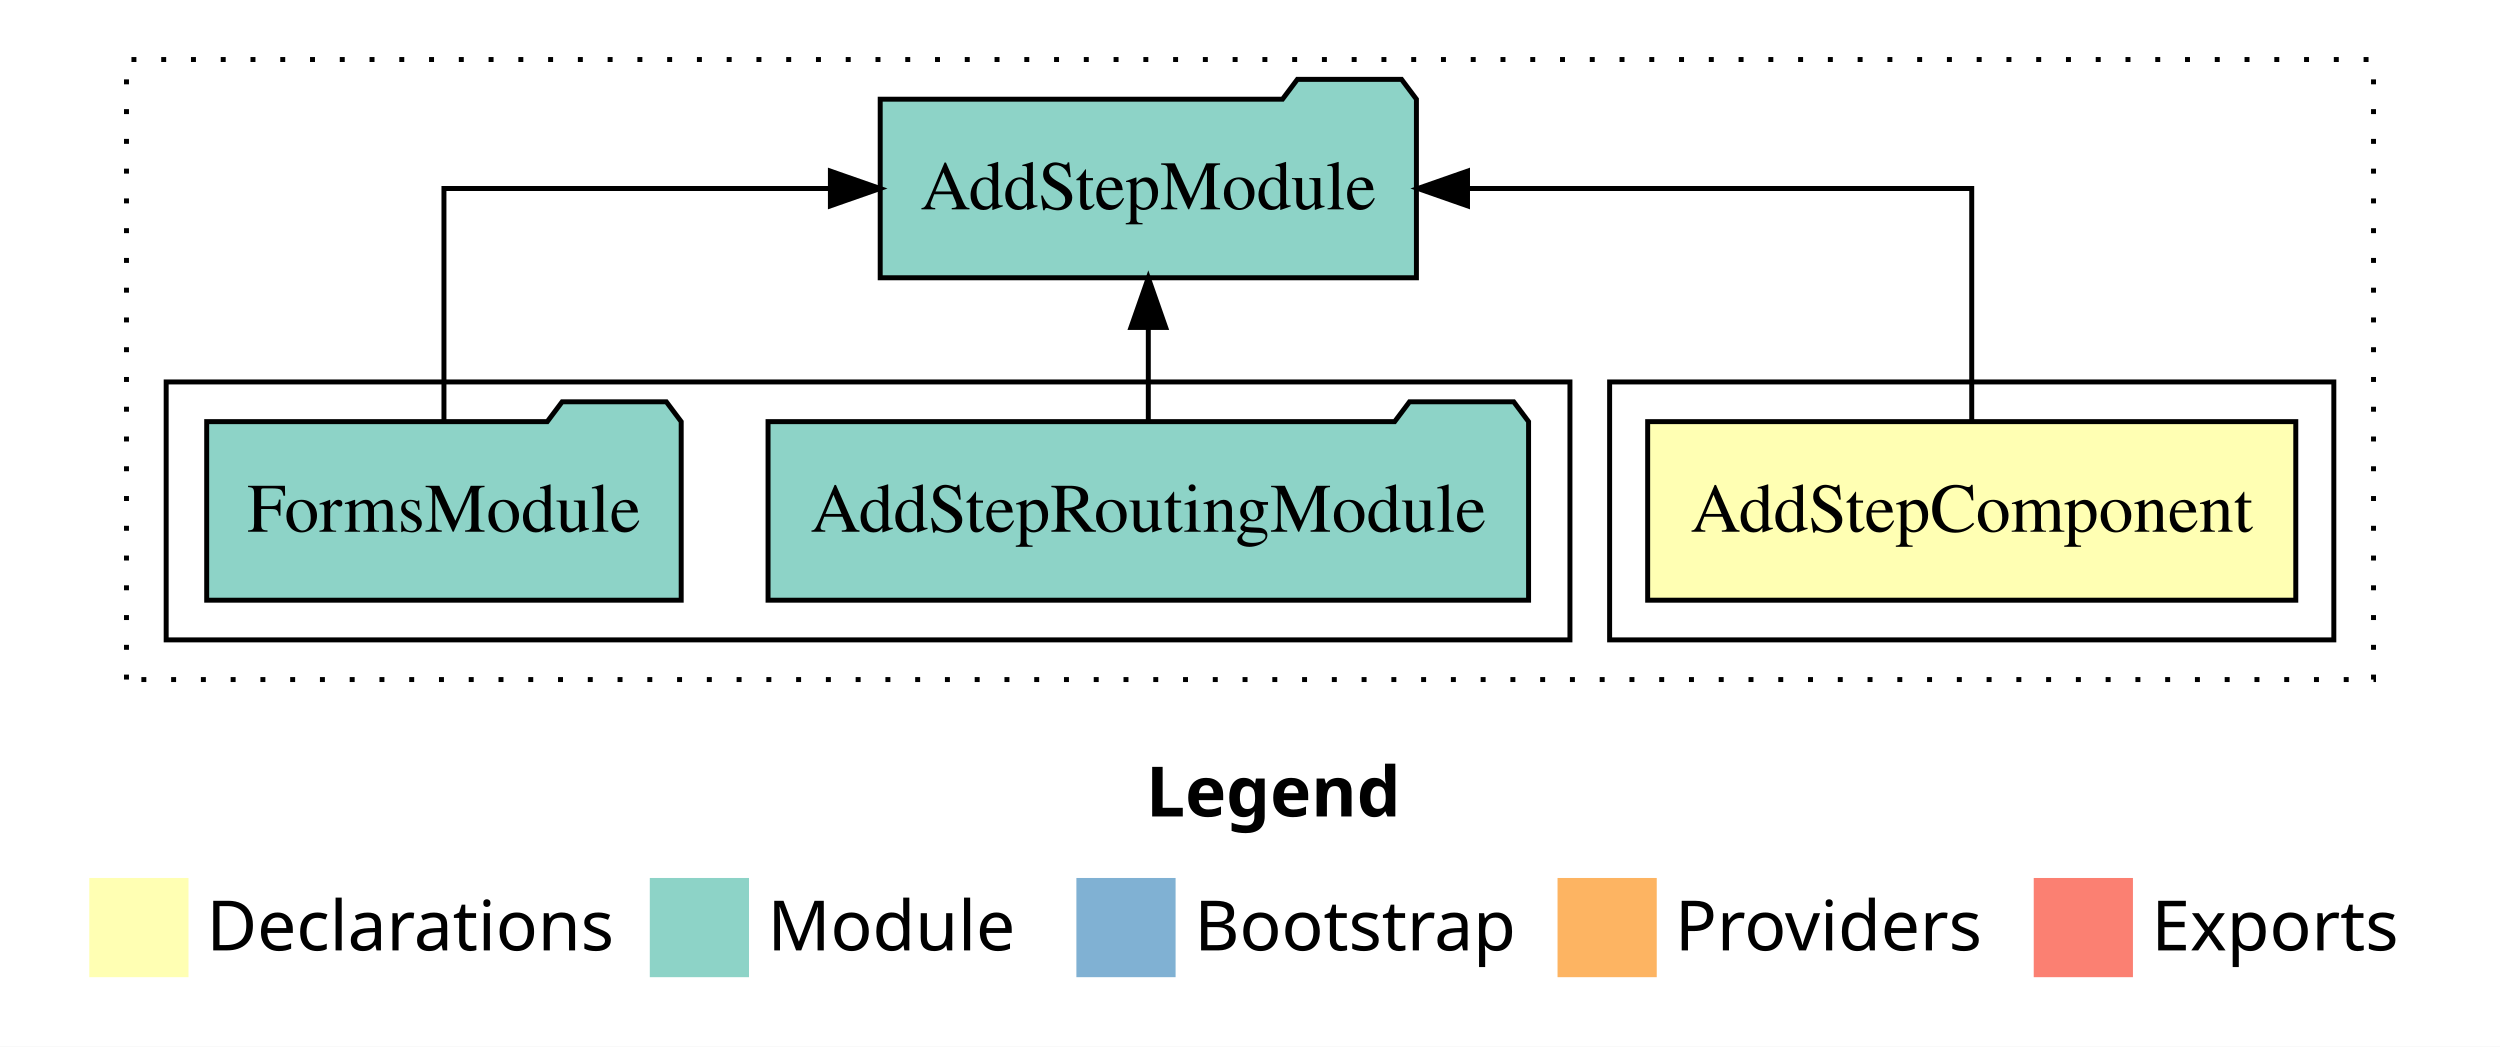
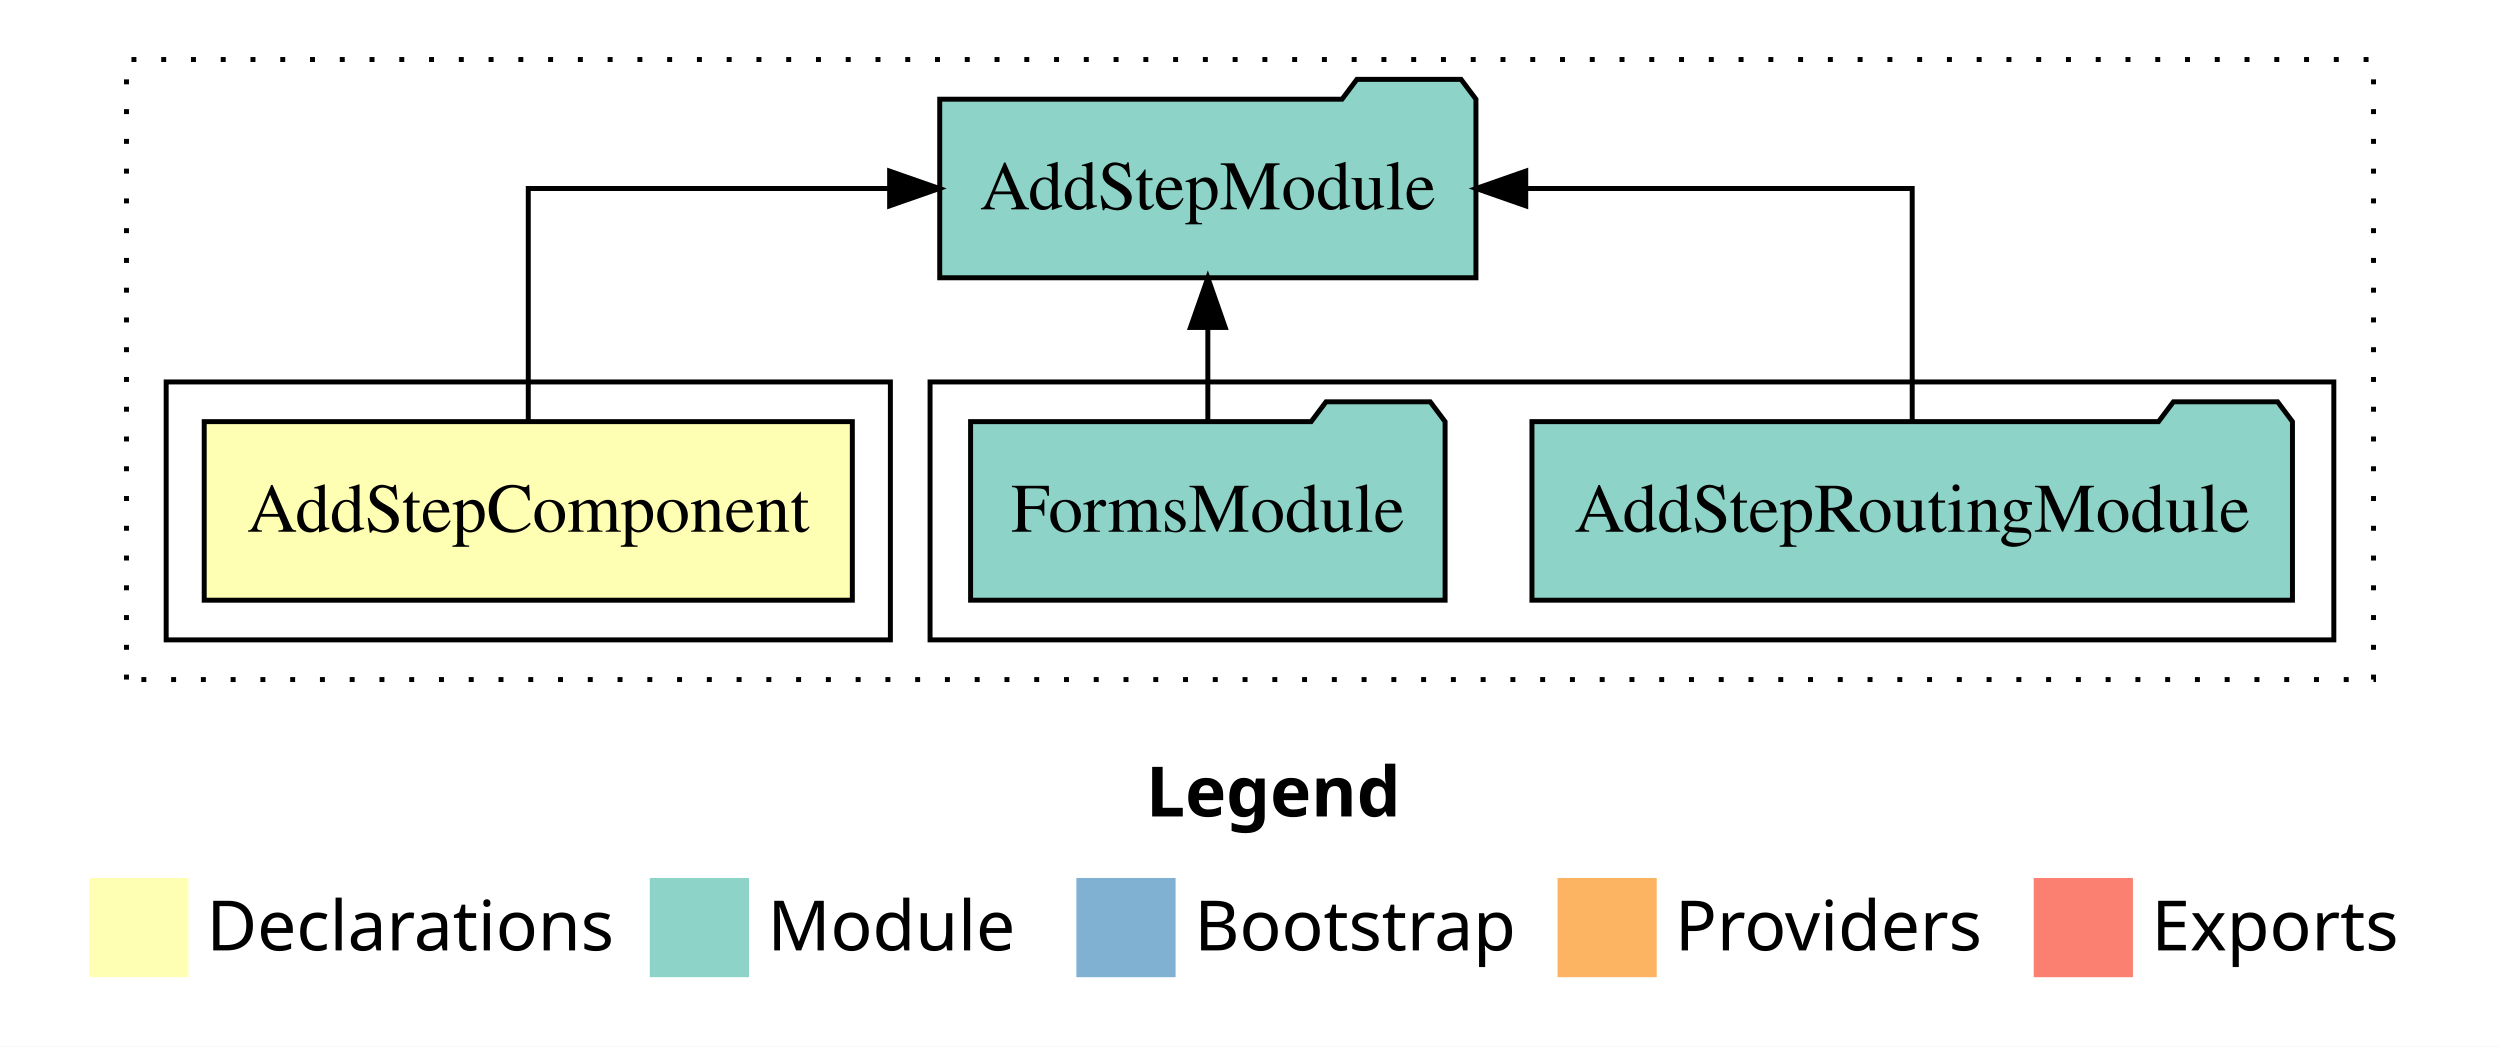
<svg xmlns="http://www.w3.org/2000/svg" width="504pt" height="211pt" viewBox="0.00 0.00 504.00 211.00">
  <g id="graph0" class="graph" transform="scale(1 1) rotate(0) translate(4 207)">
    <polygon fill="white" stroke="transparent" points="-4,4 -4,-207 500,-207 500,4 -4,4" />
    <text text-anchor="start" x="227.01" y="-42.4" font-family="sans-serif" font-weight="bold" font-size="14.00">Legend</text>
    <polygon fill="#ffffb3" stroke="transparent" points="14,-10 14,-30 34,-30 34,-10 14,-10" />
    <text text-anchor="start" x="37.63" y="-15.4" font-family="sans-serif" font-size="14.00">  Declarations</text>
    <polygon fill="#8dd3c7" stroke="transparent" points="127,-10 127,-30 147,-30 147,-10 127,-10" />
    <text text-anchor="start" x="150.73" y="-15.4" font-family="sans-serif" font-size="14.00">  Module</text>
    <polygon fill="#80b1d3" stroke="transparent" points="213,-10 213,-30 233,-30 233,-10 213,-10" />
    <text text-anchor="start" x="236.78" y="-15.4" font-family="sans-serif" font-size="14.00">  Bootstrap</text>
    <polygon fill="#fdb462" stroke="transparent" points="310,-10 310,-30 330,-30 330,-10 310,-10" />
    <text text-anchor="start" x="333.67" y="-15.4" font-family="sans-serif" font-size="14.00">  Providers</text>
    <polygon fill="#fb8072" stroke="transparent" points="406,-10 406,-30 426,-30 426,-10 406,-10" />
    <text text-anchor="start" x="429.73" y="-15.4" font-family="sans-serif" font-size="14.00">  Exports</text>
    <g id="clust1" class="cluster">
      <polygon fill="none" stroke="black" stroke-dasharray="1,5" points="21.5,-70 21.5,-195 474.5,-195 474.5,-70 21.5,-70" />
    </g>
+     <g id="clust4" class="cluster">
+       <polygon fill="none" stroke="black" points="183.5,-78 183.5,-130 466.5,-130 466.5,-78 183.5,-78" />
+     </g>
    <g id="clust2" class="cluster">
-       <polygon fill="none" stroke="black" points="320.5,-78 320.5,-130 466.5,-130 466.5,-78 320.5,-78" />
-     </g>
-     <g id="clust4" class="cluster">
-       <polygon fill="none" stroke="black" points="29.5,-78 29.5,-130 312.5,-130 312.5,-78 29.5,-78" />
+       <polygon fill="none" stroke="black" points="29.5,-78 29.5,-130 175.5,-130 175.5,-78 29.5,-78" />
    </g>
    <g id="node1" class="node">
-       <polygon fill="#ffffb3" stroke="black" points="458.83,-122 328.17,-122 328.17,-86 458.83,-86 458.83,-122" />
-       <text text-anchor="middle" x="393.5" y="-99.8" font-family="Times,serif" font-size="14.00">AddStepComponent</text>
+       <polygon fill="#ffffb3" stroke="black" points="167.83,-122 37.17,-122 37.17,-86 167.83,-86 167.83,-122" />
+       <text text-anchor="middle" x="102.5" y="-99.8" font-family="Times,serif" font-size="14.00">AddStepComponent</text>
    </g>
    <g id="node2" class="node">
-       <polygon fill="#8dd3c7" stroke="black" points="281.55,-187 278.55,-191 257.55,-191 254.55,-187 173.45,-187 173.45,-151 281.55,-151 281.55,-187" />
-       <text text-anchor="middle" x="227.5" y="-164.8" font-family="Times,serif" font-size="14.00">AddStepModule</text>
+       <polygon fill="#8dd3c7" stroke="black" points="293.55,-187 290.55,-191 269.55,-191 266.55,-187 185.45,-187 185.45,-151 293.55,-151 293.55,-187" />
+       <text text-anchor="middle" x="239.5" y="-164.8" font-family="Times,serif" font-size="14.00">AddStepModule</text>
    </g>
    <g id="edge1" class="edge">
-       <path fill="none" stroke="black" d="M393.5,-122.11C393.5,-141.34 393.5,-169 393.5,-169 393.5,-169 291.85,-169 291.85,-169" />
-       <polygon fill="black" stroke="black" points="291.85,-165.5 281.85,-169 291.85,-172.5 291.85,-165.5" />
+       <path fill="none" stroke="black" d="M102.5,-122.11C102.5,-141.34 102.5,-169 102.5,-169 102.5,-169 175.35,-169 175.35,-169" />
+       <polygon fill="black" stroke="black" points="175.35,-172.5 185.35,-169 175.35,-165.5 175.35,-172.5" />
    </g>
    <g id="node3" class="node">
-       <polygon fill="#8dd3c7" stroke="black" points="304.16,-122 301.16,-126 280.16,-126 277.16,-122 150.84,-122 150.84,-86 304.16,-86 304.16,-122" />
-       <text text-anchor="middle" x="227.5" y="-99.8" font-family="Times,serif" font-size="14.00">AddStepRoutingModule</text>
+       <polygon fill="#8dd3c7" stroke="black" points="458.16,-122 455.16,-126 434.16,-126 431.16,-122 304.84,-122 304.84,-86 458.16,-86 458.16,-122" />
+       <text text-anchor="middle" x="381.5" y="-99.8" font-family="Times,serif" font-size="14.00">AddStepRoutingModule</text>
    </g>
    <g id="edge2" class="edge">
-       <path fill="none" stroke="black" d="M227.5,-122.11C227.5,-122.11 227.5,-140.99 227.5,-140.99" />
-       <polygon fill="black" stroke="black" points="224,-140.99 227.5,-150.99 231,-140.99 224,-140.99" />
+       <path fill="none" stroke="black" d="M381.5,-122.11C381.5,-141.34 381.5,-169 381.5,-169 381.5,-169 303.59,-169 303.59,-169" />
+       <polygon fill="black" stroke="black" points="303.59,-165.5 293.59,-169 303.59,-172.5 303.59,-165.5" />
    </g>
    <g id="node4" class="node">
-       <polygon fill="#8dd3c7" stroke="black" points="133.33,-122 130.33,-126 109.33,-126 106.33,-122 37.67,-122 37.67,-86 133.33,-86 133.33,-122" />
-       <text text-anchor="middle" x="85.5" y="-99.8" font-family="Times,serif" font-size="14.00">FormsModule</text>
+       <polygon fill="#8dd3c7" stroke="black" points="287.33,-122 284.33,-126 263.33,-126 260.33,-122 191.67,-122 191.67,-86 287.33,-86 287.33,-122" />
+       <text text-anchor="middle" x="239.5" y="-99.8" font-family="Times,serif" font-size="14.00">FormsModule</text>
    </g>
    <g id="edge3" class="edge">
-       <path fill="none" stroke="black" d="M85.5,-122.11C85.5,-141.34 85.5,-169 85.5,-169 85.5,-169 163.41,-169 163.41,-169" />
-       <polygon fill="black" stroke="black" points="163.41,-172.5 173.41,-169 163.41,-165.5 163.41,-172.5" />
+       <path fill="none" stroke="black" d="M239.5,-122.11C239.5,-122.11 239.5,-140.99 239.5,-140.99" />
+       <polygon fill="black" stroke="black" points="236,-140.99 239.5,-150.99 243,-140.99 236,-140.99" />
    </g>
  </g>
</svg>
